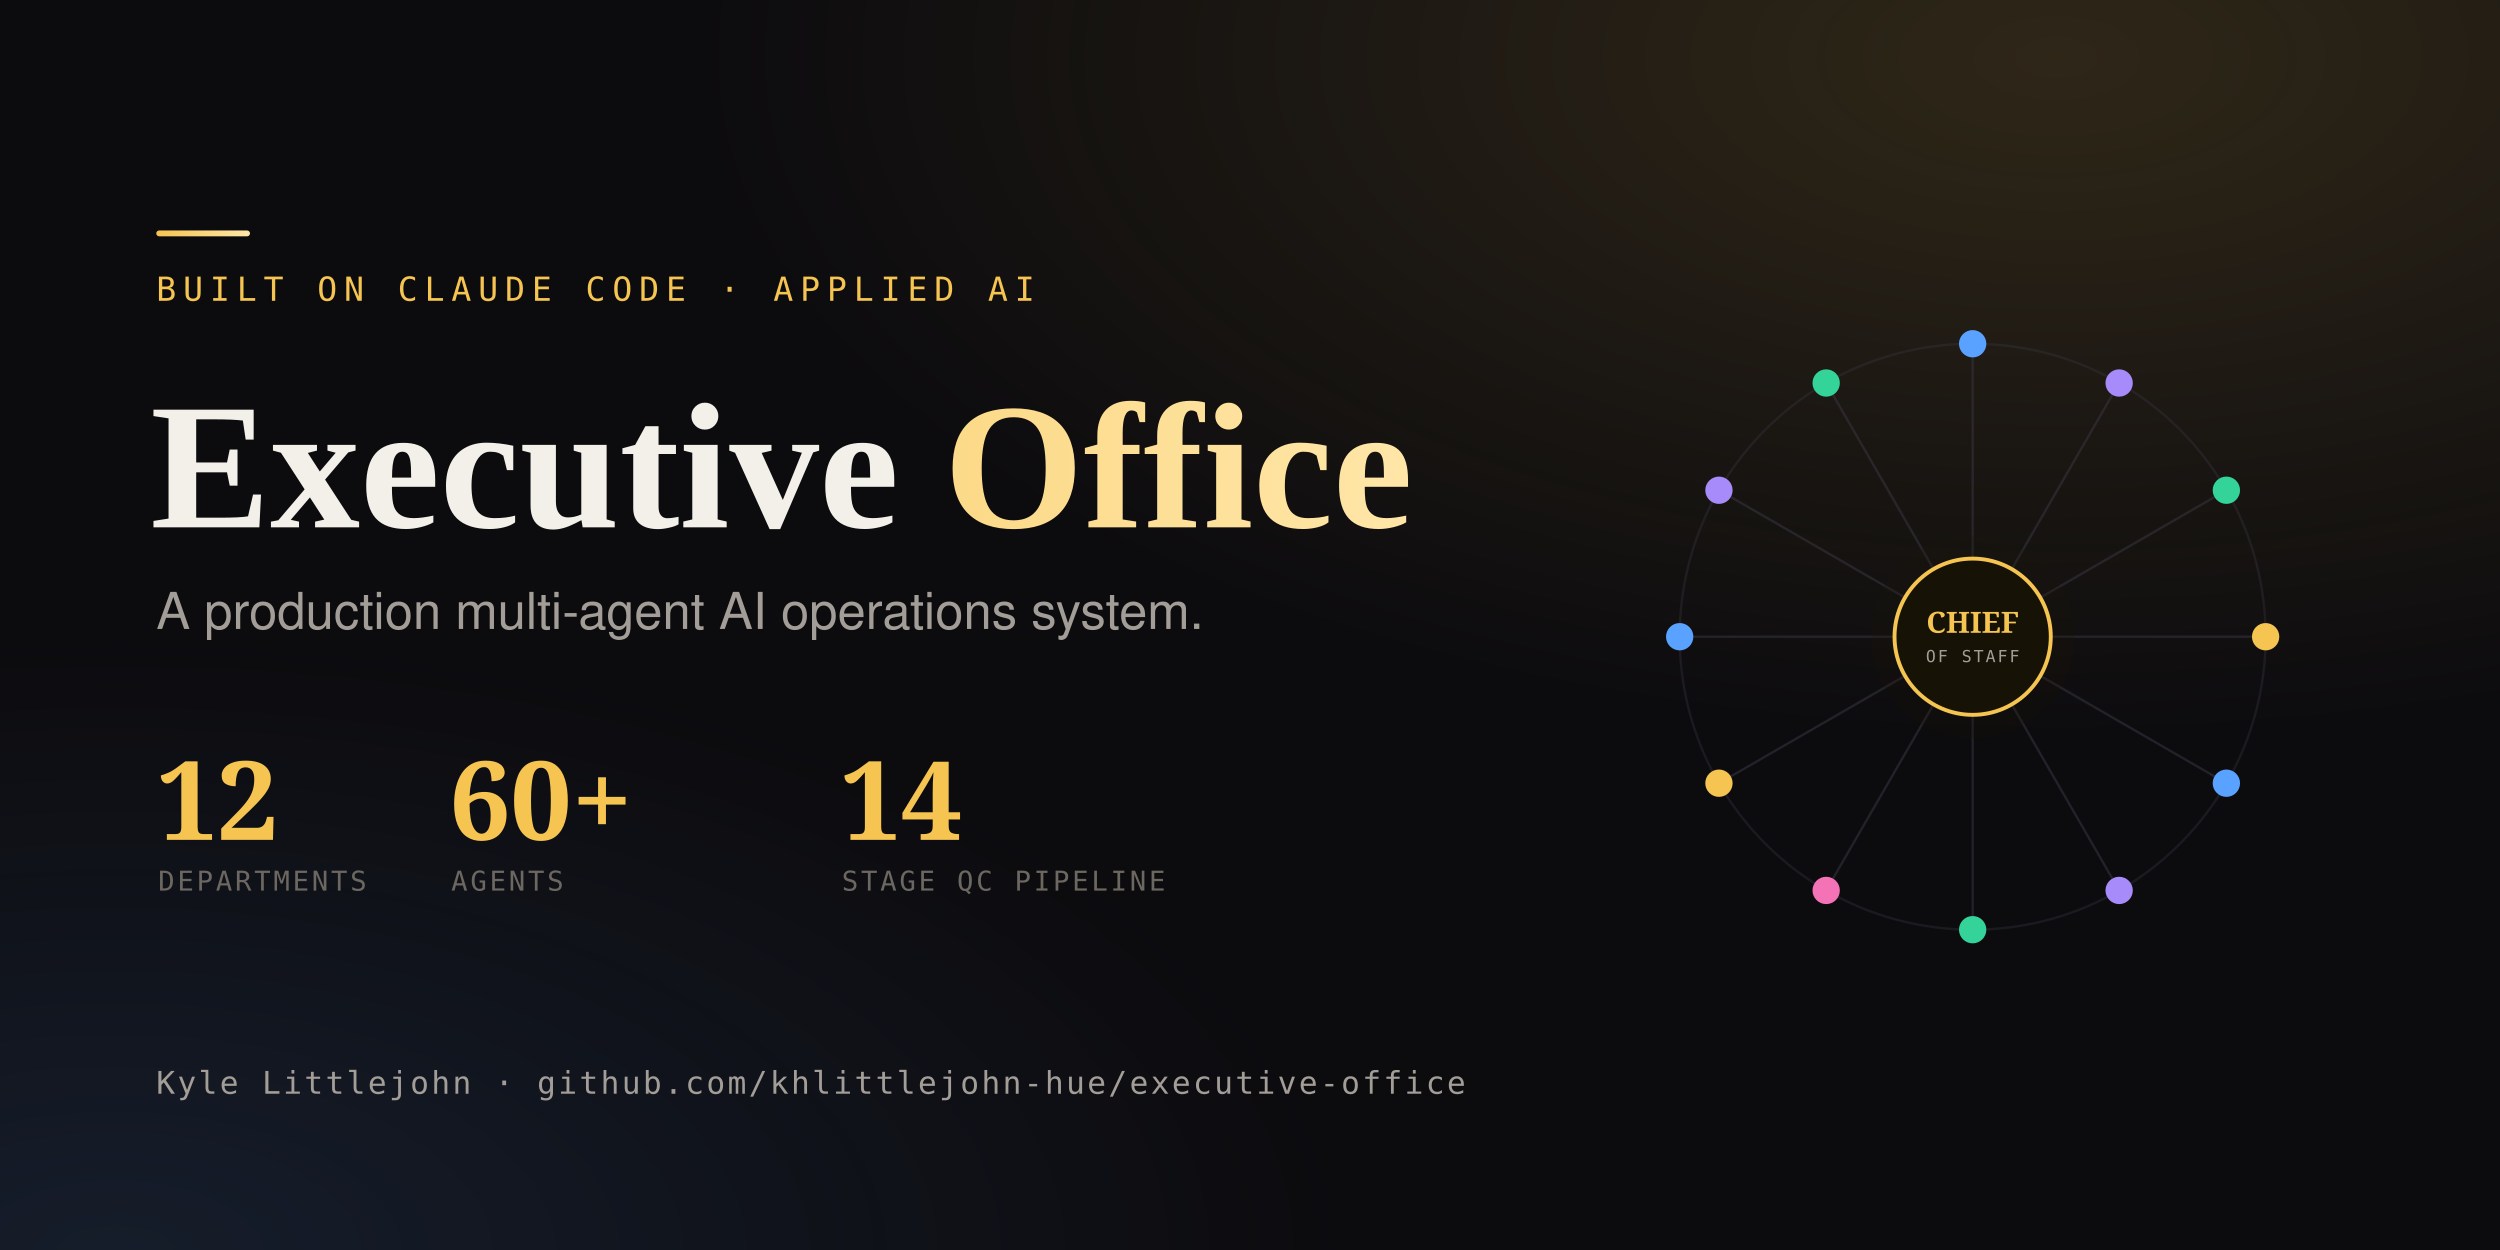
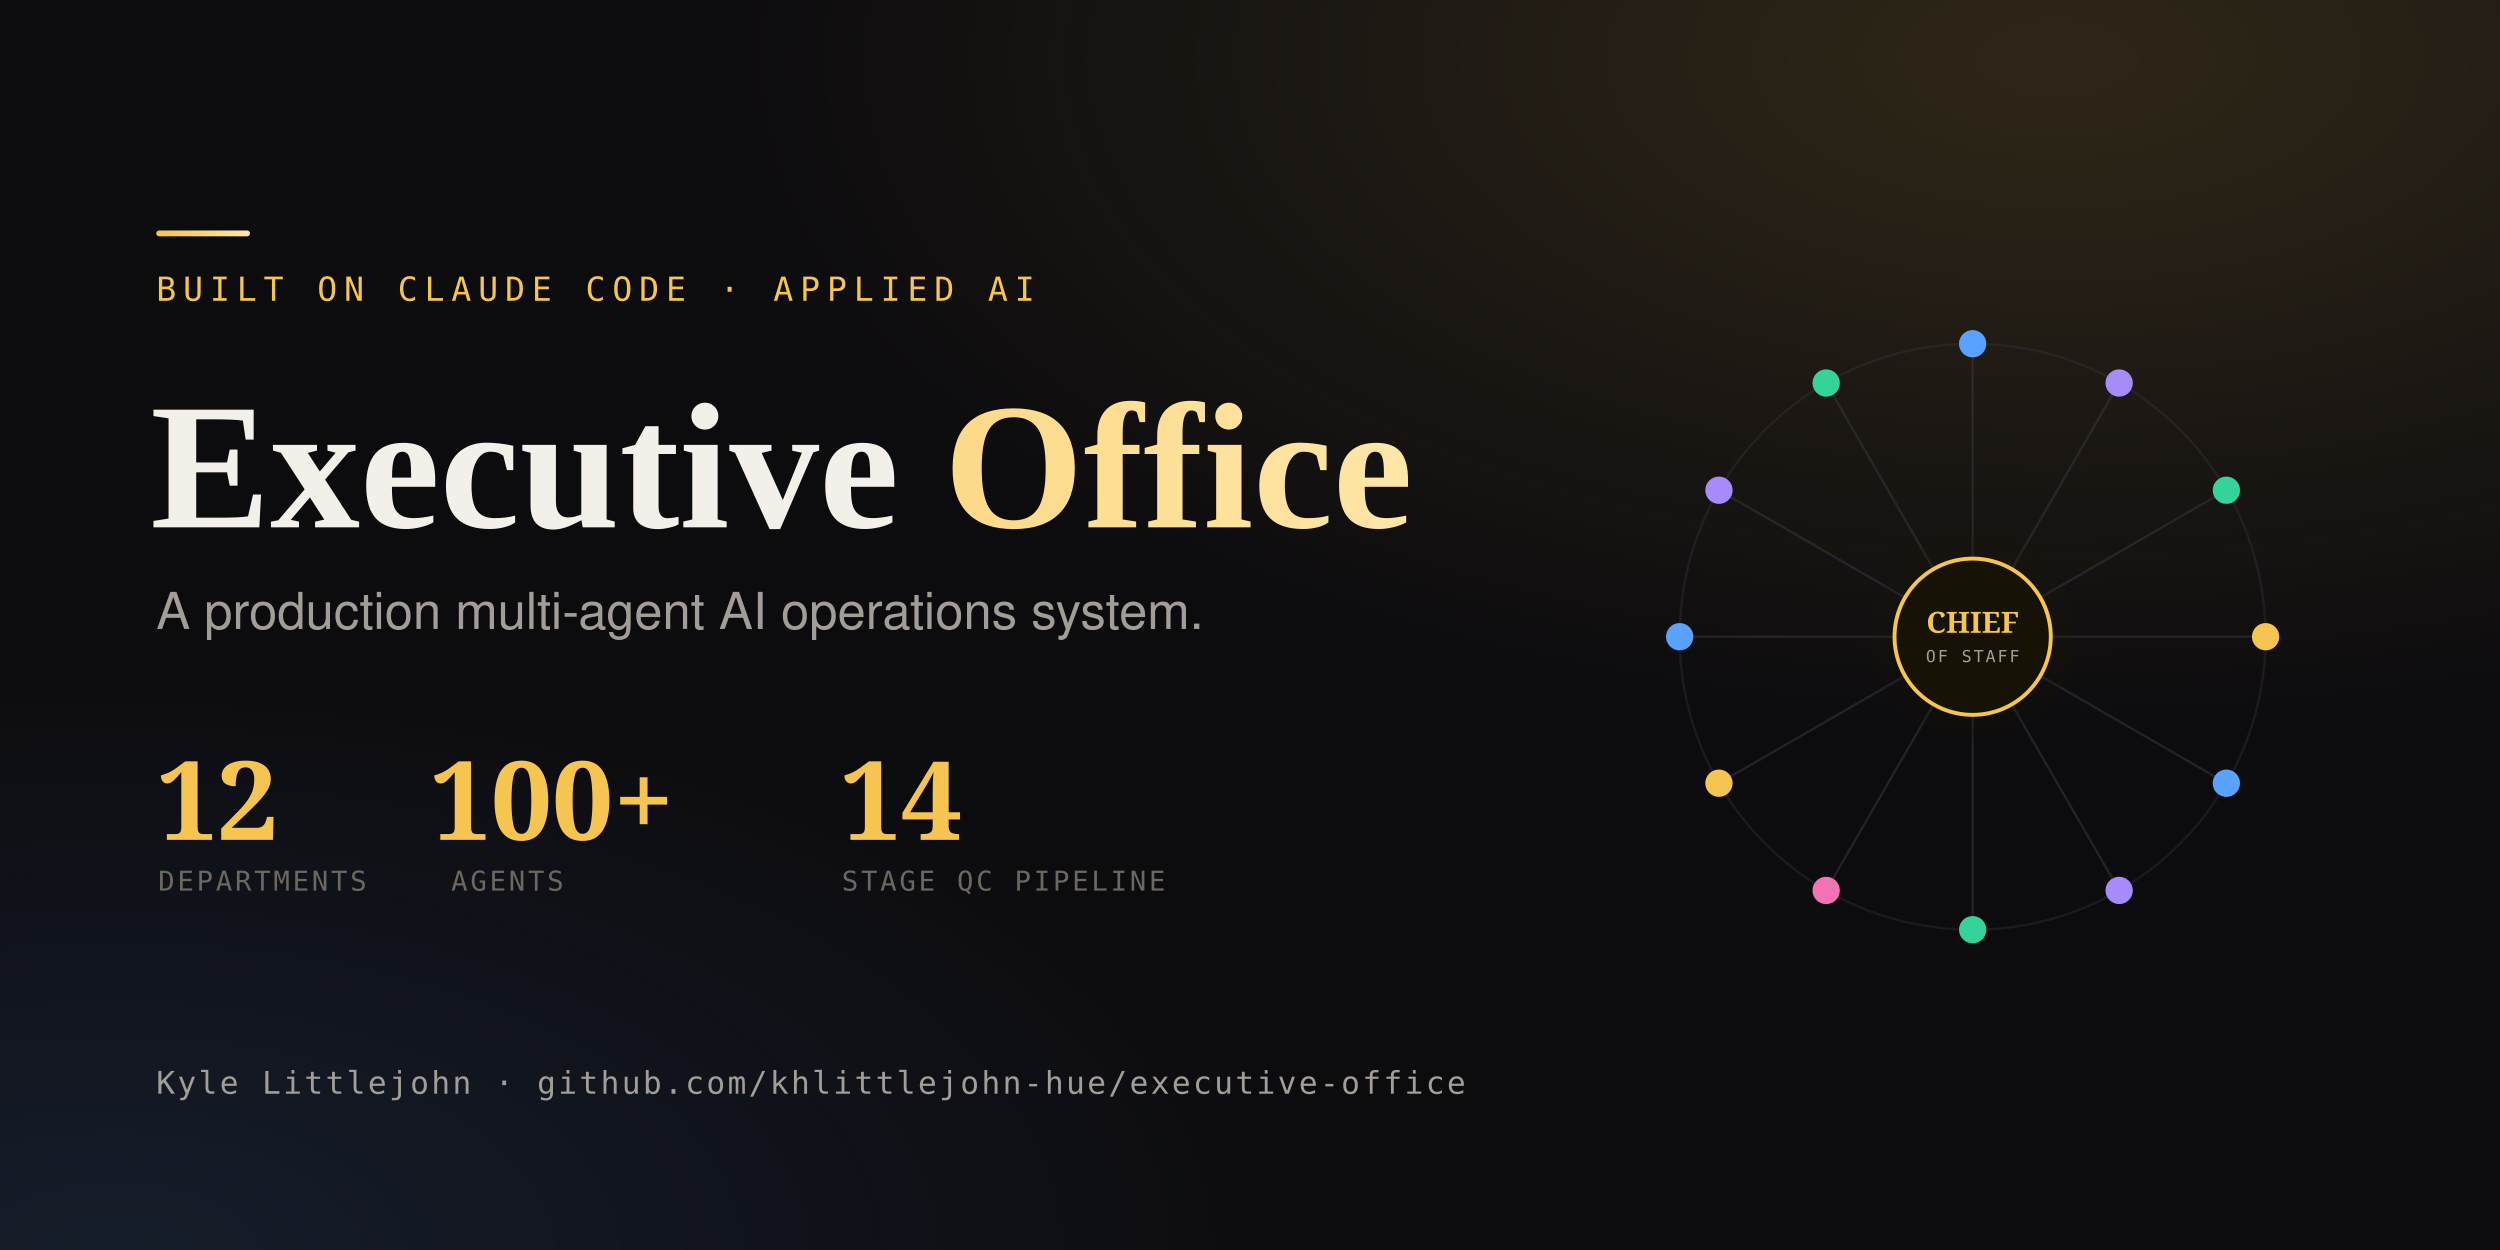
<svg xmlns="http://www.w3.org/2000/svg" width="1280" height="640" viewBox="0 0 1280 640" fill="none" role="img" aria-label="Executive Office. A production multi-agent AI operations system built on Claude Code by Kyle Littlejohn.">
  <defs>
    <linearGradient id="g" x1="0" y1="0" x2="1" y2="0">
      <stop offset="0" stop-color="#f5c451" />
      <stop offset="1" stop-color="#ffe6a8" />
    </linearGradient>
    <radialGradient id="ga" cx="0.82" cy="0.05" r="0.9">
      <stop offset="0" stop-color="#f5c451" stop-opacity="0.15" />
      <stop offset="0.6" stop-color="#f5c451" stop-opacity="0" />
    </radialGradient>
    <radialGradient id="gb" cx="0.05" cy="1.0" r="0.7">
      <stop offset="0" stop-color="#5aa2ff" stop-opacity="0.12" />
      <stop offset="0.7" stop-color="#5aa2ff" stop-opacity="0" />
    </radialGradient>
  </defs>
  <rect width="1280" height="640" fill="#0c0b0e" />
  <rect width="1280" height="640" fill="url(#ga)" />
  <rect width="1280" height="640" fill="url(#gb)" />
  <rect x="80" y="118" width="48" height="3" rx="1.5" fill="url(#g)" />
  <text x="80" y="154" font-family="ui-monospace, SFMono-Regular, Menlo, monospace" font-size="17" letter-spacing="3.5" fill="#f5c451">BUILT ON CLAUDE CODE · APPLIED AI</text>
  <text x="77" y="270" font-family="Georgia, 'Times New Roman', serif" font-size="92" font-weight="600" fill="#f3f0ea">Executive <tspan fill="url(#g)">Office</tspan>
  </text>
  <text x="80" y="322" font-family="-apple-system, BlinkMacSystemFont, 'Segoe UI', Helvetica, Arial, sans-serif" font-size="26" fill="#a39d97">A production multi-agent AI operations system.</text>
  <g font-family="Georgia, serif" fill="#f5c451">
    <text x="80" y="430" font-size="56" font-weight="600">12</text>
-     <text x="230" y="430" font-size="56" font-weight="600">60+</text>
+     <text x="220" y="430" font-size="56" font-weight="600">100+</text>
    <text x="430" y="430" font-size="56" font-weight="600">14</text>
  </g>
  <g font-family="ui-monospace, Menlo, monospace" font-size="14" letter-spacing="1.4" fill="#6c6760">
    <text x="81" y="456">DEPARTMENTS</text>
    <text x="231" y="456">AGENTS</text>
    <text x="431" y="456">STAGE QC PIPELINE</text>
  </g>
  <text x="80" y="560" font-family="ui-monospace, Menlo, monospace" font-size="16" letter-spacing="1.2" fill="#a39d97">Kyle Littlejohn  ·  github.com/khlittlejohn-hue/executive-office</text>
  <g>
    <line x1="1010.0" y1="286.0" x2="1010.0" y2="183.0" stroke="#3a3744" stroke-width="1.2" opacity="0.5" />
    <line x1="1030.0" y1="291.4" x2="1081.5" y2="202.2" stroke="#3a3744" stroke-width="1.2" opacity="0.5" />
    <line x1="1044.6" y1="306.0" x2="1133.8" y2="254.5" stroke="#3a3744" stroke-width="1.2" opacity="0.5" />
    <line x1="1050.0" y1="326.0" x2="1153.0" y2="326.0" stroke="#3a3744" stroke-width="1.2" opacity="0.5" />
    <line x1="1044.6" y1="346.0" x2="1133.8" y2="397.5" stroke="#3a3744" stroke-width="1.2" opacity="0.5" />
    <line x1="1030.0" y1="360.6" x2="1081.5" y2="449.8" stroke="#3a3744" stroke-width="1.2" opacity="0.5" />
    <line x1="1010.0" y1="366.0" x2="1010.0" y2="469.0" stroke="#3a3744" stroke-width="1.2" opacity="0.5" />
    <line x1="990.0" y1="360.6" x2="938.5" y2="449.8" stroke="#3a3744" stroke-width="1.2" opacity="0.5" />
    <line x1="975.4" y1="346.0" x2="886.2" y2="397.5" stroke="#3a3744" stroke-width="1.2" opacity="0.5" />
    <line x1="970.0" y1="326.0" x2="867.0" y2="326.0" stroke="#3a3744" stroke-width="1.2" opacity="0.5" />
    <line x1="975.4" y1="306.0" x2="886.2" y2="254.5" stroke="#3a3744" stroke-width="1.2" opacity="0.5" />
    <line x1="990.0" y1="291.4" x2="938.5" y2="202.2" stroke="#3a3744" stroke-width="1.2" opacity="0.5" />
    <circle cx="1010" cy="326" r="150" fill="none" stroke="#3a3744" stroke-width="1.2" opacity="0.35" />
    <circle cx="1010.0" cy="176.0" r="7" fill="#5aa2ff" />
    <circle cx="1085.0" cy="196.1" r="7" fill="#a78bfa" />
    <circle cx="1139.9" cy="251.0" r="7" fill="#34d399" />
    <circle cx="1160.0" cy="326.0" r="7" fill="#f5c451" />
    <circle cx="1139.9" cy="401.0" r="7" fill="#5aa2ff" />
    <circle cx="1085.0" cy="455.9" r="7" fill="#a78bfa" />
    <circle cx="1010.0" cy="476.0" r="7" fill="#34d399" />
    <circle cx="935.0" cy="455.9" r="7" fill="#f472b6" />
    <circle cx="880.1" cy="401.0" r="7" fill="#f5c451" />
    <circle cx="860.0" cy="326.0" r="7" fill="#5aa2ff" />
    <circle cx="880.1" cy="251.0" r="7" fill="#a78bfa" />
    <circle cx="935.0" cy="196.1" r="7" fill="#34d399" />
    <circle cx="1010" cy="326" r="52" fill="#1b160833" />
    <circle cx="1010" cy="326" r="40" fill="#161205" stroke="#f5c451" stroke-width="2" />
    <text x="1010" y="324" font-family="Georgia, serif" font-size="15" font-weight="600" fill="#f5c451" text-anchor="middle">CHIEF</text>
    <text x="1010" y="339" font-family="ui-monospace, Menlo, monospace" font-size="8.5" letter-spacing="1" fill="#a39d97" text-anchor="middle">OF STAFF</text>
  </g>
</svg>
